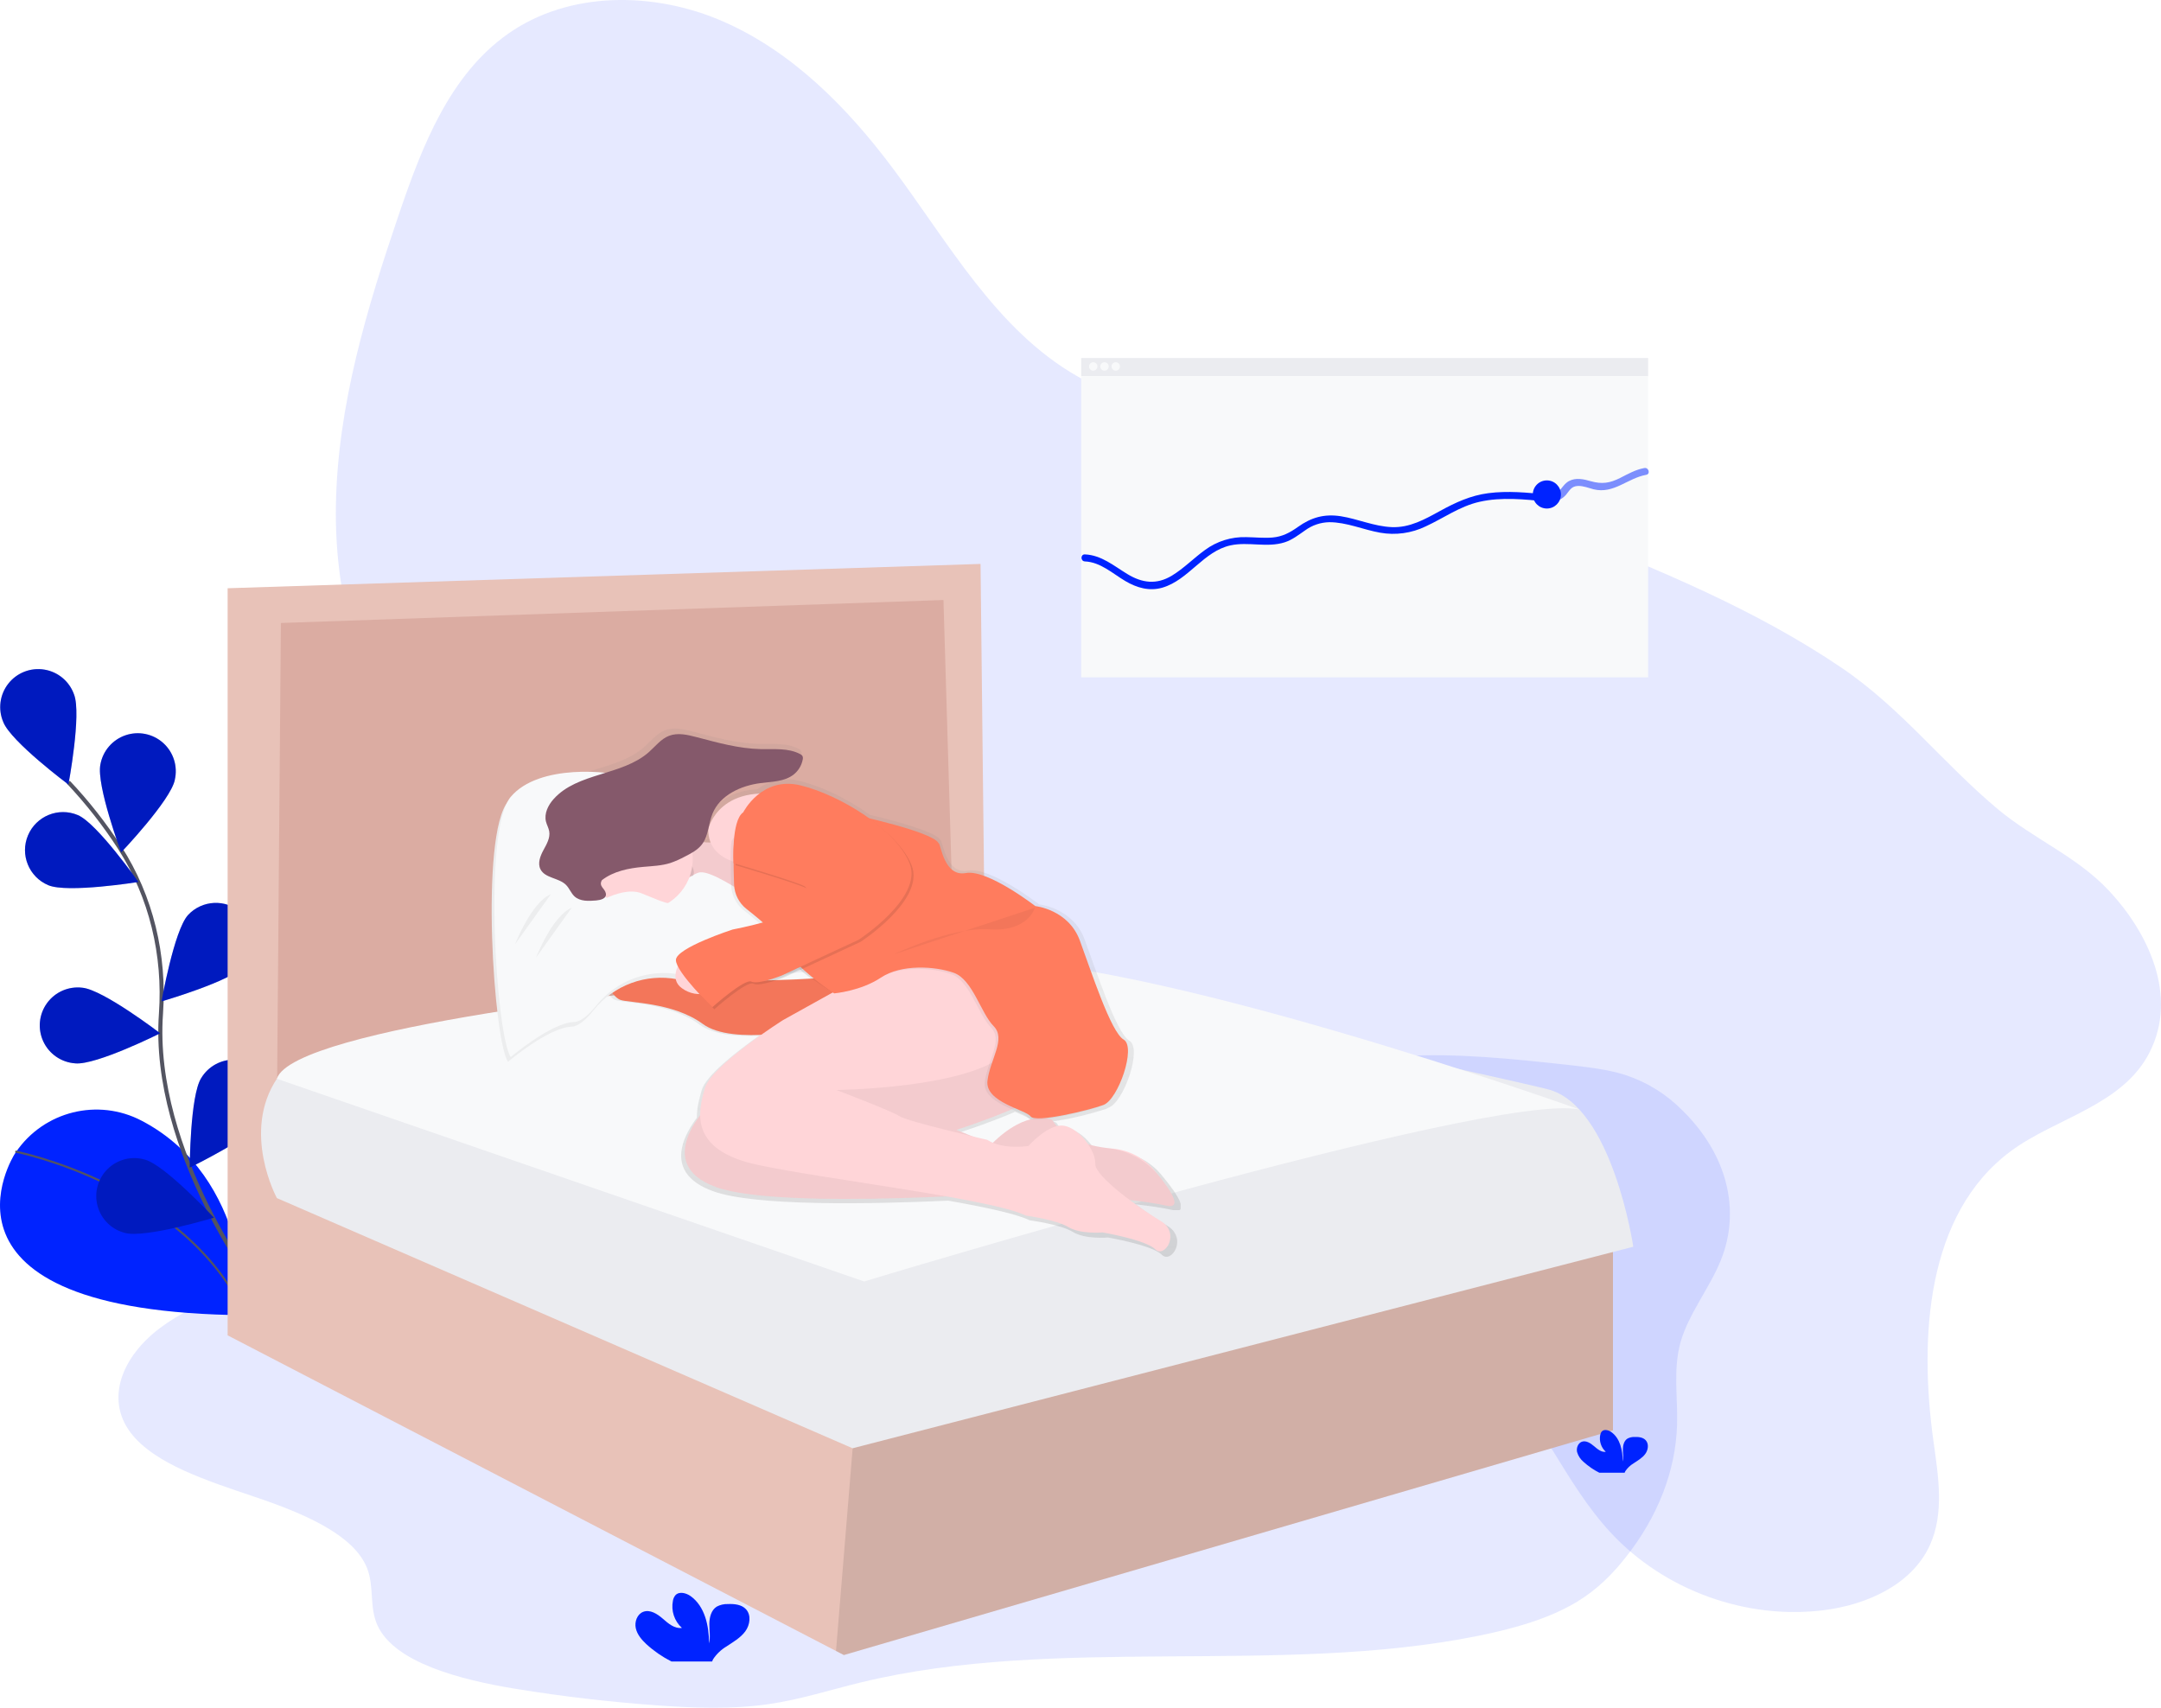
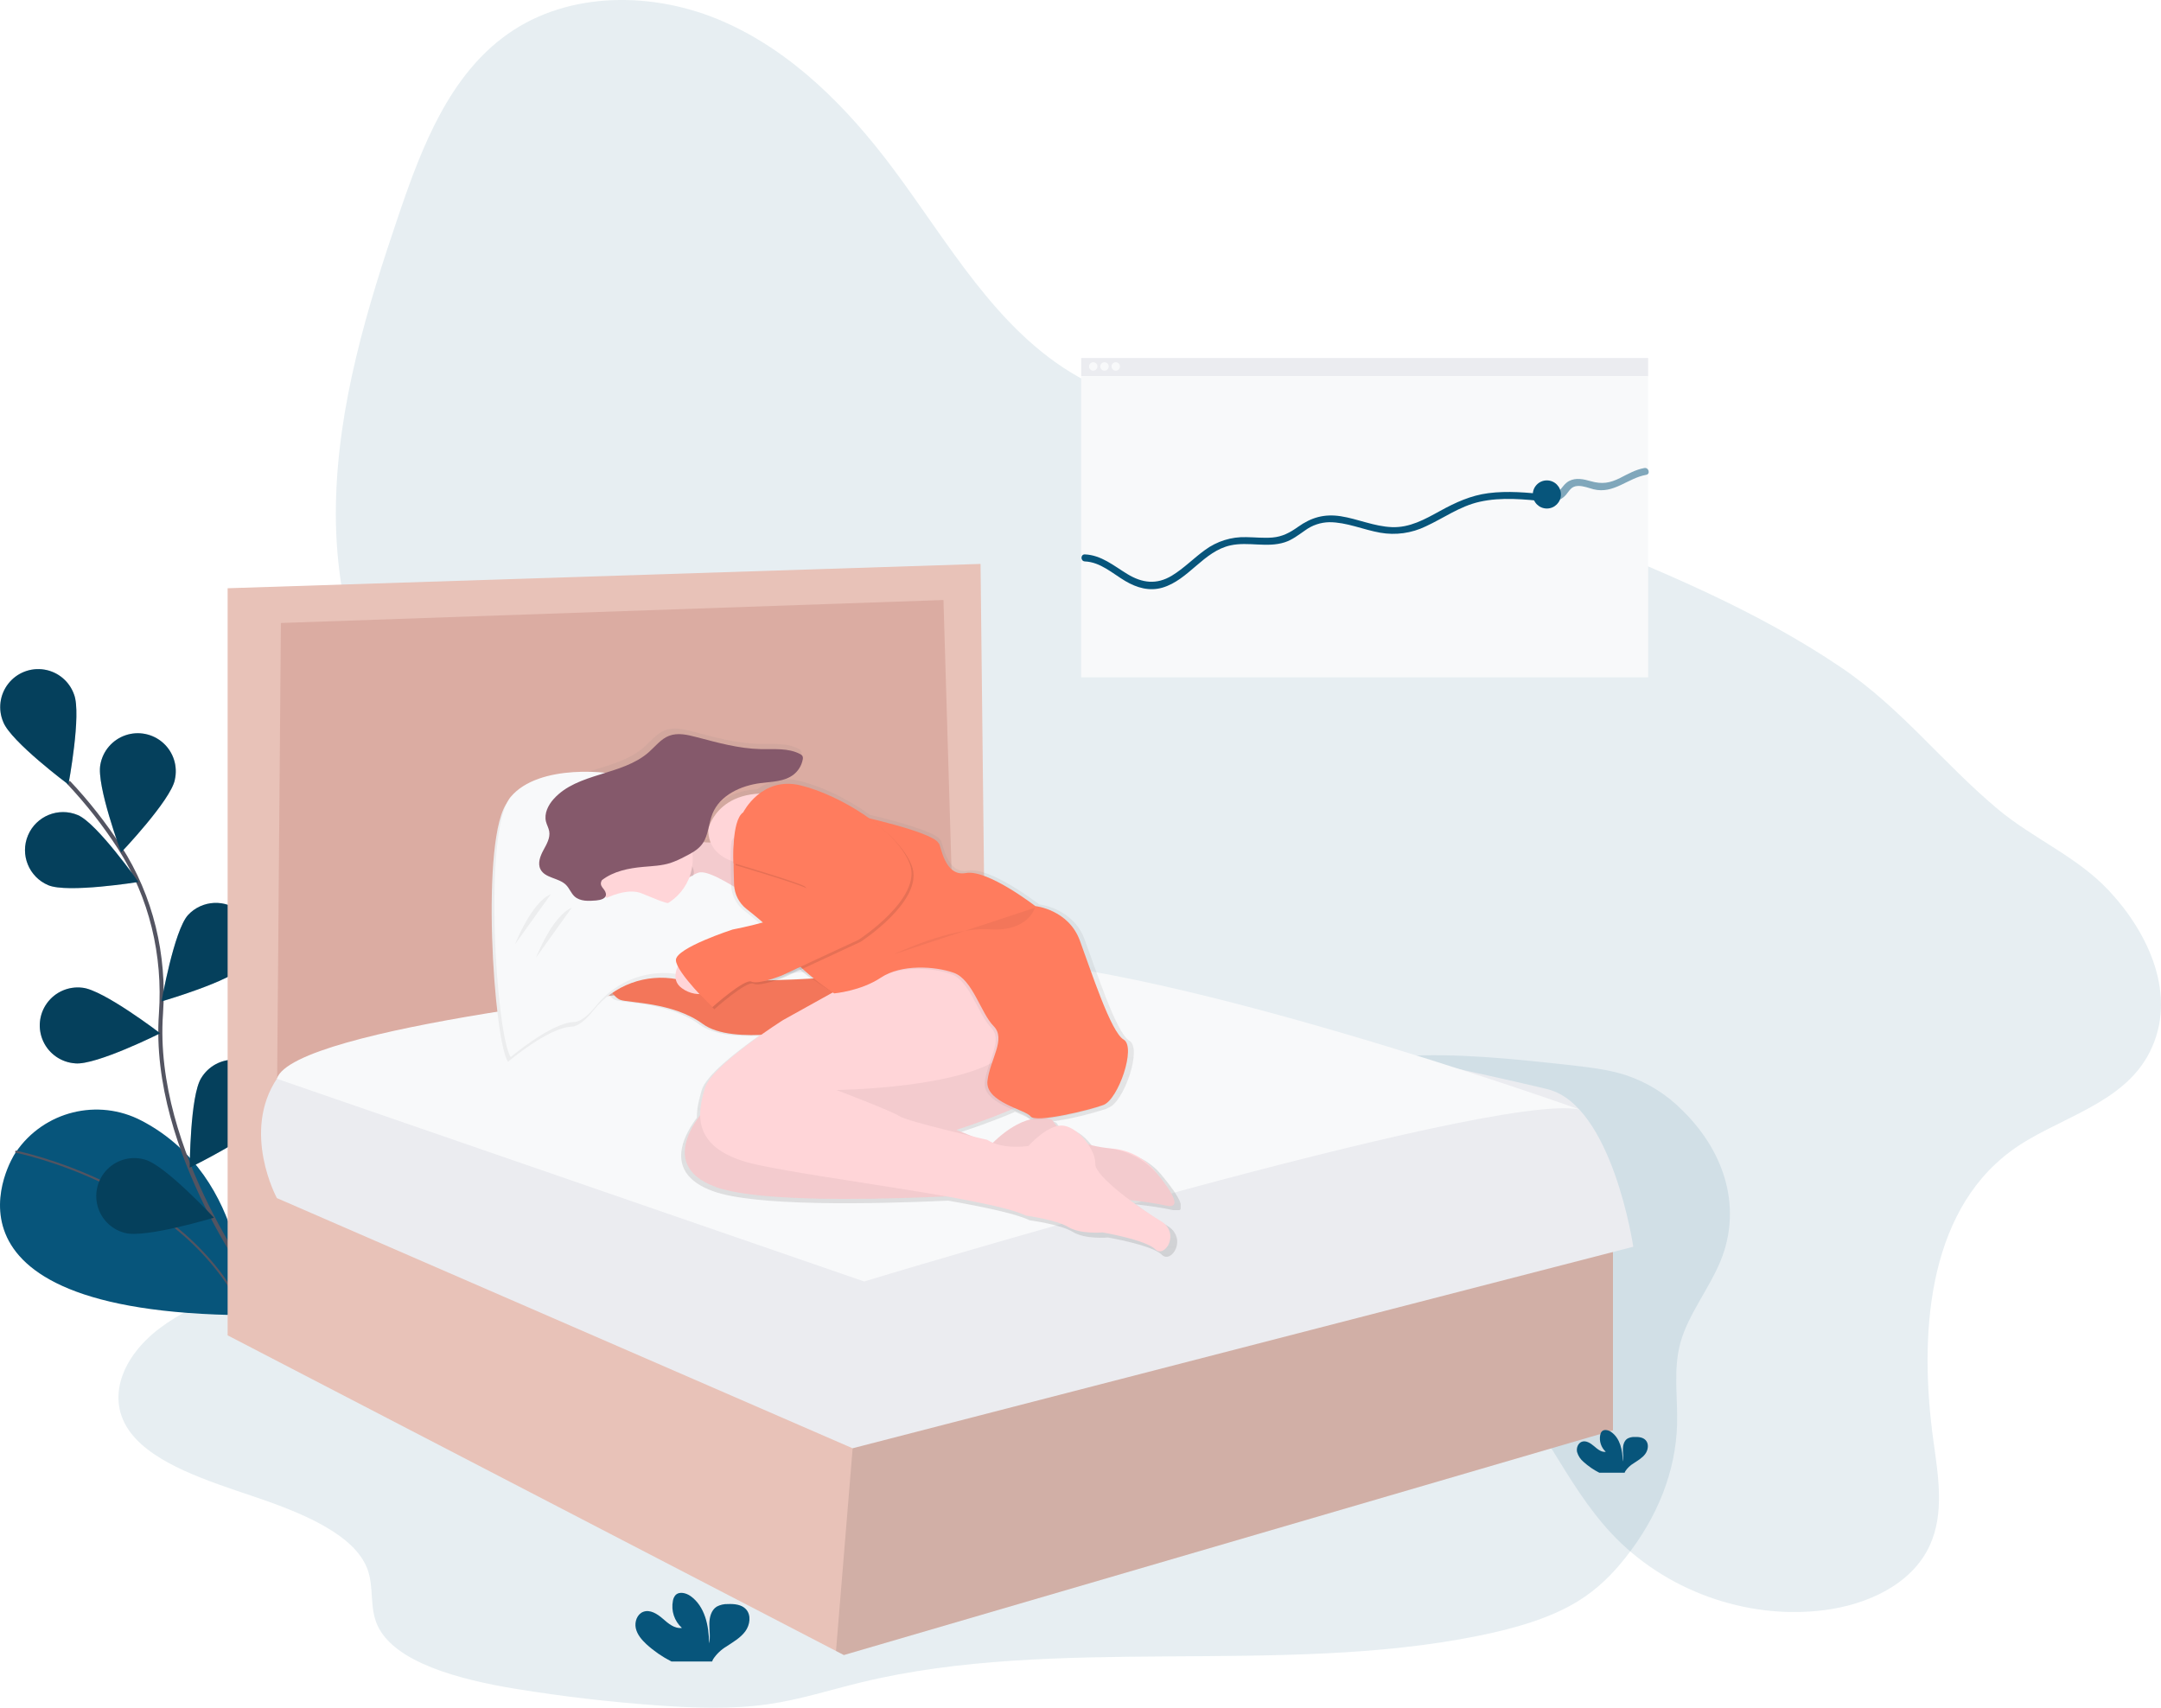
<svg xmlns="http://www.w3.org/2000/svg" id="d6147fb8-5a87-4dd3-b5f0-ace64eac798a" data-name="Layer 1" width="1057.21" height="835.54" viewBox="0 0 1057.21 835.54">
  <defs>
    <linearGradient id="4cde2cde-bd85-47c9-bab2-0e38d604e335" x1="490.54" y1="647.1" x2="490.54" y2="388.67" gradientUnits="userSpaceOnUse">
      <stop offset="0" stop-color="gray" stop-opacity="0.25" />
      <stop offset="0.54" stop-color="gray" stop-opacity="0.12" />
      <stop offset="1" stop-color="gray" stop-opacity="0.1" />
    </linearGradient>
  </defs>
-   <path d="M1055.08,595.45c-41.32,30.7-44.88,91-37.78,142,2.38,17.07,5.37,35.26-1.84,50.91-8.82,19.14-30.7,28.94-51.61,31.61-38.11,4.86-78.19-9.65-104.35-37.79-22.61-24.32-34.61-57.13-57.9-80.8-39-39.61-100.67-45.42-156-40.45-39.15,3.51-82.7,10.08-114.31-13.29-22.24-16.45-33-44.7-35.6-72.24-1.24-13.3-1-27.25-7-39.16-3.59-7.08-9.19-12.94-15.13-18.21-54.24-48.11-137.93-53-189.44-104-34.79-34.45-49.19-85.52-48.4-134.47s15.19-96.6,31-143c11.21-32.94,24.7-67.7,53.14-87.74C349.87,27.63,391.51,28,425.23,42.76s60.54,41.94,82.63,71.38c27.61,36.8,50.85,79.6,90.85,102.33C626,232,657.87,236.21,688.46,243c51.13,11.33,100.2,30.35,148.83,49.8,46.56,18.61,93.31,37.88,134.85,66,29.4,19.87,49.92,47,76.71,69.36,17.46,14.57,38.52,23,54.24,39.78,19.36,20.67,33.91,51.43,20,79C1109.89,573.13,1077,579.15,1055.08,595.45Z" transform="translate(-71.39 -32.23)" fill="#0023ff" opacity="0.1" />
+   <path d="M1055.08,595.45c-41.32,30.7-44.88,91-37.78,142,2.38,17.07,5.37,35.26-1.84,50.91-8.82,19.14-30.7,28.94-51.61,31.61-38.11,4.86-78.19-9.65-104.35-37.79-22.61-24.32-34.61-57.13-57.9-80.8-39-39.61-100.67-45.42-156-40.45-39.15,3.51-82.7,10.08-114.31-13.29-22.24-16.45-33-44.7-35.6-72.24-1.24-13.3-1-27.25-7-39.16-3.59-7.08-9.19-12.94-15.13-18.21-54.24-48.11-137.93-53-189.44-104-34.79-34.45-49.19-85.52-48.4-134.47s15.19-96.6,31-143c11.21-32.94,24.7-67.7,53.14-87.74C349.87,27.63,391.51,28,425.23,42.76s60.54,41.94,82.63,71.38c27.61,36.8,50.85,79.6,90.85,102.33C626,232,657.87,236.21,688.46,243c51.13,11.33,100.2,30.35,148.83,49.8,46.56,18.61,93.31,37.88,134.85,66,29.4,19.87,49.92,47,76.71,69.36,17.46,14.57,38.52,23,54.24,39.78,19.36,20.67,33.91,51.43,20,79C1109.89,573.13,1077,579.15,1055.08,595.45Z" transform="translate(-71.39 -32.23)" fill="#07557b" opacity="0.1" />
  <rect x="528.94" y="175.15" width="277.37" height="8.95" fill="#ebecf0" />
  <rect x="528.94" y="184.1" width="277.37" height="147.29" fill="#f8f9fa" />
-   <path d="M875.84,261.21c-4.28.77-8,2.9-11.8,4.83-5,2.54-8.93,3.18-14.42,1.61-3.42-1-7.28-1.86-10.61-.09-4.2,2.23-4.68,8.19-10.81,6.31-2.12-.65-3,2.67-.91,3.32a9.51,9.51,0,0,0,10.16-2.81c1.86-2.19,2.64-4.33,6-4.41,2.61-.06,5.07,1,7.56,1.64,9.89,2.42,16.58-5.43,25.74-7.08C878.93,264.13,878,260.82,875.84,261.21Z" transform="translate(-71.39 -32.23)" fill="#0023ff" opacity="0.5" />
-   <path d="M828,274.19c-9.46-1-19-1.91-28.5-.68-8.6,1.12-16,4.52-23.55,8.67s-14.91,8.29-23.62,7.94-16.61-4-25-5.33c-8.07-1.24-14.42.56-21,5.26-3.87,2.76-7.63,4.76-12.46,5.16-4.26.35-8.54-.14-12.81-.19a32.29,32.29,0,0,0-20.14,6.27c-5.55,4-10.34,9-16.19,12.55-7.49,4.55-14.58,3.67-21.87-.8-6.59-4-12.64-9.23-20.72-9.58-2.21-.1-2.21,3.35,0,3.44,7.64.33,13.51,5.89,19.78,9.6,5.57,3.29,11.76,5.11,18.15,3.23,12.89-3.8,20.08-17.82,33.38-20.7,8.7-1.88,17.82,1.29,26.43-1.48,3.78-1.21,6.78-3.63,10-5.84a20.62,20.62,0,0,1,11.86-4c8.5,0,16.55,3.67,24.83,5.13a36.52,36.52,0,0,0,22.34-3.1c8.81-4.05,16.67-9.85,26.28-12,10.77-2.44,22-1.24,32.87-.12C830.23,277.86,830.21,274.42,828,274.19Z" transform="translate(-71.39 -32.23)" fill="#0023ff" />
-   <circle cx="756.76" cy="241.91" r="6.88" fill="#0023ff" />
+   <path d="M875.84,261.21c-4.28.77-8,2.9-11.8,4.83-5,2.54-8.93,3.18-14.42,1.61-3.42-1-7.28-1.86-10.61-.09-4.2,2.23-4.68,8.19-10.81,6.31-2.12-.65-3,2.67-.91,3.32a9.51,9.51,0,0,0,10.16-2.81c1.86-2.19,2.64-4.33,6-4.41,2.61-.06,5.07,1,7.56,1.64,9.89,2.42,16.58-5.43,25.74-7.08C878.93,264.13,878,260.82,875.84,261.21Z" transform="translate(-71.39 -32.23)" fill="#07557b" opacity="0.5" />
+   <path d="M828,274.19c-9.46-1-19-1.91-28.5-.68-8.6,1.12-16,4.52-23.55,8.67s-14.91,8.29-23.62,7.94-16.61-4-25-5.33c-8.07-1.24-14.42.56-21,5.26-3.87,2.76-7.63,4.76-12.46,5.16-4.26.35-8.54-.14-12.81-.19a32.29,32.29,0,0,0-20.14,6.27c-5.55,4-10.34,9-16.19,12.55-7.49,4.55-14.58,3.67-21.87-.8-6.59-4-12.64-9.23-20.72-9.58-2.21-.1-2.21,3.35,0,3.44,7.64.33,13.51,5.89,19.78,9.6,5.57,3.29,11.76,5.11,18.15,3.23,12.89-3.8,20.08-17.82,33.38-20.7,8.7-1.88,17.82,1.29,26.43-1.48,3.78-1.21,6.78-3.63,10-5.84a20.62,20.62,0,0,1,11.86-4c8.5,0,16.55,3.67,24.83,5.13a36.52,36.52,0,0,0,22.34-3.1c8.81-4.05,16.67-9.85,26.28-12,10.77-2.44,22-1.24,32.87-.12C830.23,277.86,830.21,274.42,828,274.19Z" transform="translate(-71.39 -32.23)" fill="#07557b" />
+   <circle cx="756.76" cy="241.91" r="6.88" fill="#07557b" />
  <circle cx="534.83" cy="179.28" r="2.06" fill="#f8f9fa" />
  <circle cx="540.33" cy="179.28" r="2.06" fill="#f8f9fa" />
  <circle cx="545.84" cy="179.28" r="2.06" fill="#f8f9fa" />
-   <path d="M78.51,596.91s-49.57,77.44,112.93,78.77c0,0,2.39-67.38-50.73-95.14a47.66,47.66,0,0,0-61.44,15.22Z" transform="translate(-71.39 -32.23)" fill="#0023ff" />
+   <path d="M78.51,596.91s-49.57,77.44,112.93,78.77c0,0,2.39-67.38-50.73-95.14a47.66,47.66,0,0,0-61.44,15.22Z" transform="translate(-71.39 -32.23)" fill="#07557b" />
  <path d="M78.88,595.61s83.23,16.4,112.56,80.07" transform="translate(-71.39 -32.23)" fill="none" stroke="#535461" stroke-miterlimit="10" />
  <path d="M198.7,665.26s-53.44-69.06-48.56-137.14c2-28.57-4.71-57.11-20.21-81.21a222.5,222.5,0,0,0-25.11-32" transform="translate(-71.39 -32.23)" fill="none" stroke="#535461" stroke-miterlimit="10" stroke-width="2" />
-   <path d="M107.62,372c3.73,9.56-2.76,44.05-2.76,44.05S76.73,395.06,73,385.5A18.59,18.59,0,1,1,107.62,372Z" transform="translate(-71.39 -32.23)" fill="#0023ff" />
-   <path d="M156.92,413.78c-2.06,10.06-26.26,35.48-26.26,35.48s-12.22-32.9-10.16-43a18.59,18.59,0,1,1,36.41,7.47Z" transform="translate(-71.39 -32.23)" fill="#0023ff" />
-   <path d="M191,504.78c-6.86,7.64-40.57,17.37-40.57,17.37s6.06-34.57,12.91-42.21A18.59,18.59,0,0,1,191,504.78Z" transform="translate(-71.39 -32.23)" fill="#0023ff" />
-   <path d="M201.28,579.45c-5.47,8.69-37.06,24-37.06,24s.13-35.09,5.6-43.78a18.59,18.59,0,1,1,31.46,19.8Z" transform="translate(-71.39 -32.23)" fill="#0023ff" />
-   <path d="M95,465.3c9.46,4,44.11-1.58,44.11-1.58S118.93,435,109.47,431A18.59,18.59,0,1,0,95,465.3Z" transform="translate(-71.39 -32.23)" fill="#0023ff" />
-   <path d="M108.16,552.47c10.22,1,41.61-14.71,41.61-14.71s-27.87-21.32-38.09-22.3a18.59,18.59,0,1,0-3.52,37Z" transform="translate(-71.39 -32.23)" fill="#0023ff" />
-   <path d="M132.55,635.43c9.91,2.69,43.5-7.47,43.5-7.47s-23.87-25.73-33.78-28.41a18.59,18.59,0,1,0-9.72,35.88Z" transform="translate(-71.39 -32.23)" fill="#0023ff" />
+   <path d="M107.62,372c3.73,9.56-2.76,44.05-2.76,44.05S76.73,395.06,73,385.5A18.59,18.59,0,1,1,107.62,372Z" transform="translate(-71.39 -32.23)" fill="#07557b" />
+   <path d="M156.92,413.78c-2.06,10.06-26.26,35.48-26.26,35.48s-12.22-32.9-10.16-43a18.59,18.59,0,1,1,36.41,7.47Z" transform="translate(-71.39 -32.23)" fill="#07557b" />
+   <path d="M191,504.78c-6.86,7.64-40.57,17.37-40.57,17.37s6.06-34.57,12.91-42.21A18.59,18.59,0,0,1,191,504.78Z" transform="translate(-71.39 -32.23)" fill="#07557b" />
+   <path d="M201.28,579.45c-5.47,8.69-37.06,24-37.06,24s.13-35.09,5.6-43.78a18.59,18.59,0,1,1,31.46,19.8Z" transform="translate(-71.39 -32.23)" fill="#07557b" />
+   <path d="M95,465.3c9.46,4,44.11-1.58,44.11-1.58S118.93,435,109.47,431A18.59,18.59,0,1,0,95,465.3Z" transform="translate(-71.39 -32.23)" fill="#07557b" />
+   <path d="M108.16,552.47c10.22,1,41.61-14.71,41.61-14.71s-27.87-21.32-38.09-22.3a18.59,18.59,0,1,0-3.52,37Z" transform="translate(-71.39 -32.23)" fill="#07557b" />
+   <path d="M132.55,635.43c9.91,2.69,43.5-7.47,43.5-7.47s-23.87-25.73-33.78-28.41a18.59,18.59,0,1,0-9.72,35.88Z" transform="translate(-71.39 -32.23)" fill="#07557b" />
  <path d="M107.62,372c3.73,9.56-2.76,44.05-2.76,44.05S76.73,395.06,73,385.5A18.59,18.59,0,1,1,107.62,372Z" transform="translate(-71.39 -32.23)" opacity="0.25" />
  <path d="M156.92,413.78c-2.06,10.06-26.26,35.48-26.26,35.48s-12.22-32.9-10.16-43a18.59,18.59,0,1,1,36.41,7.47Z" transform="translate(-71.39 -32.23)" opacity="0.25" />
  <path d="M191,504.78c-6.86,7.64-40.57,17.37-40.57,17.37s6.06-34.57,12.91-42.21A18.59,18.59,0,0,1,191,504.78Z" transform="translate(-71.39 -32.23)" opacity="0.25" />
  <path d="M201.28,579.45c-5.47,8.69-37.06,24-37.06,24s.13-35.09,5.6-43.78a18.59,18.59,0,1,1,31.46,19.8Z" transform="translate(-71.39 -32.23)" opacity="0.25" />
  <path d="M95,465.3c9.46,4,44.11-1.58,44.11-1.58S118.93,435,109.47,431A18.59,18.59,0,1,0,95,465.3Z" transform="translate(-71.39 -32.23)" opacity="0.25" />
  <path d="M108.16,552.47c10.22,1,41.61-14.71,41.61-14.71s-27.87-21.32-38.09-22.3a18.59,18.59,0,1,0-3.52,37Z" transform="translate(-71.39 -32.23)" opacity="0.25" />
  <path d="M132.55,635.43c9.91,2.69,43.5-7.47,43.5-7.47s-23.87-25.73-33.78-28.41a18.59,18.59,0,1,0-9.72,35.88Z" transform="translate(-71.39 -32.23)" opacity="0.25" />
-   <path d="M534.89,532.67c-19-.42-39.41.53-54.51,8-28,13.82-24.23,41.85-42.49,61.3-15.42,16.42-44.89,24.95-73.47,30.39-46.56,8.87-95.39,12.19-141.63,21.72-27.26,5.62-54.32,13.79-73,27.77s-27.06,34.83-14.43,51.37c11.68,15.29,37.41,23.47,60.84,31.39s48.25,18.31,54.77,34.82c3.63,9.19.93,19.1,5.17,28.17,8.36,17.9,39.67,26.35,67.8,30.92,22.47,3.65,45.31,6.34,68.33,8,18.39,1.35,37.2,2.06,55.25-.57,15.63-2.28,30.1-7,45.09-10.63,95.24-23.19,204.78-3.13,301.92-22.77C812.21,829,829.6,824,843,815.82c10-6.08,17.4-13.68,23.63-21.56,15.86-20,24.55-42.43,25.22-64.92.4-13.48-2-27.1,1.69-40.38,3.87-13.82,14.2-26.53,19.7-40.12,10-24.7,3-52-18.77-73.37a70,70,0,0,0-27.8-17.28c-8.8-2.82-18.64-3.9-28.33-5-27-2.93-54.35-5.87-81.59-4.22-19.38,1.18-38.35,4.67-57.79,5.3-27.28.89-48.65-5.4-73.38-11.31C597.13,536.22,565.12,533.33,534.89,532.67Z" transform="translate(-71.39 -32.23)" fill="#0023ff" opacity="0.1" />
+   <path d="M534.89,532.67c-19-.42-39.41.53-54.51,8-28,13.82-24.23,41.85-42.49,61.3-15.42,16.42-44.89,24.95-73.47,30.39-46.56,8.87-95.39,12.19-141.63,21.72-27.26,5.62-54.32,13.79-73,27.77s-27.06,34.83-14.43,51.37c11.68,15.29,37.41,23.47,60.84,31.39s48.25,18.31,54.77,34.82c3.63,9.19.93,19.1,5.17,28.17,8.36,17.9,39.67,26.35,67.8,30.92,22.47,3.65,45.31,6.34,68.33,8,18.39,1.35,37.2,2.06,55.25-.57,15.63-2.28,30.1-7,45.09-10.63,95.24-23.19,204.78-3.13,301.92-22.77C812.21,829,829.6,824,843,815.82c10-6.08,17.4-13.68,23.63-21.56,15.86-20,24.55-42.43,25.22-64.92.4-13.48-2-27.1,1.69-40.38,3.87-13.82,14.2-26.53,19.7-40.12,10-24.7,3-52-18.77-73.37a70,70,0,0,0-27.8-17.28c-8.8-2.82-18.64-3.9-28.33-5-27-2.93-54.35-5.87-81.59-4.22-19.38,1.18-38.35,4.67-57.79,5.3-27.28.89-48.65-5.4-73.38-11.31C597.13,536.22,565.12,533.33,534.89,532.67Z" transform="translate(-71.39 -32.23)" fill="#07557b" opacity="0.1" />
  <polygon points="120.14 296.01 120.14 563.48 476.02 494.35 469.22 289.21 120.14 296.01" fill="#dbaca2" />
  <polygon points="789.11 611.37 789.11 699.77 412.83 809.71 408.99 807.72 111.36 653.3 111.36 287.79 479.7 275.89 481.97 478.76 467.23 483.3 461.56 293.55 137.42 304.79 135.16 579.63 417.36 703.17 417.58 703.12 789.11 611.37" fill="#e8c2b8" />
  <polygon points="789.11 611.37 789.11 699.77 412.83 809.71 408.99 807.72 417.58 703.12 789.11 611.37" opacity="0.1" />
  <path d="M406.87,515.24S224.69,533.42,207,559.75s-.15,58.63-.15,58.63l281.64,122.4,381.94-98.6s-10.2-69.14-41.93-77.07S544,502.78,544,502.78,442,496.54,406.87,515.24Z" transform="translate(-71.39 -32.23)" fill="#ebecf0" />
  <path d="M206.83,560l287.31,99.17S800.59,566.25,844,575c0,0-214.37-76.73-300-73.39-68.24,2.66-139.69,13.86-139.69,13.86S214.77,534.51,206.83,560Z" transform="translate(-71.39 -32.23)" fill="#f8f9fa" />
  <path d="M648.88,623.8l0,0,.07-.1,0-.06.05-.1,0-.07,0-.1,0-.07,0-.11,0-.07,0-.13v-.06q0-.09,0-.18v0c0-.07,0-.14,0-.21s0,0,0-.07,0-.1,0-.15v-.09l0-.15,0-.1,0-.15,0-.1,0-.16,0-.1,0-.17,0-.09-.08-.25v0l-.1-.28,0-.09-.08-.2,0-.11-.08-.19-.05-.12-.08-.19-.06-.13-.09-.19-.06-.12-.11-.21-.06-.11-.15-.29,0,0-.18-.34-.06-.11-.13-.24-.07-.13-.13-.22-.08-.14-.13-.22L647,617l-.14-.22-.09-.14-.15-.24-.08-.13-.2-.32,0-.06-.25-.38-.08-.11-.18-.27-.1-.14-.17-.24-.1-.15-.17-.24-.11-.16L645,614l-.11-.15-.19-.26-.1-.13-.25-.34,0-.05-.29-.4-.1-.14-.19-.26-.13-.17-.18-.24-.13-.17-.18-.24-.13-.16-.19-.25-.13-.16-.2-.26-.12-.15-.24-.3-.08-.1h0c-.9-1.14-1.83-2.28-2.76-3.38a31,31,0,0,0-21.08-10.93c-.83-.07-1.7-.16-2.58-.27l-.37,0-.65-.09-.31,0-1-.14h0l-.95-.15-.33-.06-.67-.12-.4-.08-.61-.12-.43-.09-.58-.13-.44-.1-.58-.14-.45-.11-.57-.15-.45-.12-.57-.16h0c-3-4.46-7.56-8.43-12-9.2a9,9,0,0,0-3.67.19l-.21-.23-.3-.34-.4-.51-.26-.34-.42-.59-.21-.29q-.31-.45-.59-.92a8.94,8.94,0,0,0-1.84-.59,165.3,165.3,0,0,0,26.09-6.15,5.56,5.56,0,0,0,1.17-.61l.18-.06c7.41-2.7,16.51-29,10.11-32.68s-16.17-34-21.9-49.53-22.24-17.18-22.24-17.18-23.92-18.53-34.7-16.51-12.47-14.15-13.48-14.82a1.22,1.22,0,0,1-.29-.35c-2.6-4.07-23.27-9.5-34.42-12.18C486,422.94,473,416.81,462.49,414.28a23.56,23.56,0,0,0-20.56,4.1c-22.08,1.12-25.6,17.8-25.6,17.8a16.55,16.55,0,0,0,1.16,6.66,26.81,26.81,0,0,1-3.57-.19c2.56-4.23,2.64-9.67,4.55-14.32,3.77-9.2,14.17-13.95,24-15.19,5.73-.72,12-.72,16.52-4.31a12.53,12.53,0,0,0,4.48-7.41,2.66,2.66,0,0,0-.16-1.9,2.71,2.71,0,0,0-1.09-.88c-5.92-3.16-13.05-2.34-19.77-2.49-10.92-.24-21.56-3.23-32.12-6-4.47-1.17-9.3-2.3-13.62-.64-4.08,1.56-6.86,5.28-10.13,8.17-13.4,11.82-35.65,10.11-47.57,23.43-2.76,3.09-4.83,7.28-3.82,11.3.41,1.64,1.32,3.15,1.61,4.82.58,3.3-1.3,6.46-2.89,9.41s-3,6.53-1.5,9.53c2.27,4.58,9.2,4.24,12.8,7.87,1.67,1.69,2.48,4.11,4.22,5.72,2.79,2.57,7.08,2.37,10.86,2,1.49-.14,3.72-.55,4.54-1.86a25.93,25.93,0,0,0,40.81-7,36.6,36.6,0,0,1,23,6.22,16.34,16.34,0,0,0,5.38,7.6c2.36,1.85,5.17,4.12,8,6.55-7.17,1.89-13.54,3.1-13.54,3.1s-28.3,9.1-28.3,15.16a7.49,7.49,0,0,0,1,3.11,12.39,12.39,0,0,0-1.19,4.81c-7.81-1.32-14.06-3.31-17.29-6.24,0,0-.92-.25-2.34-.53-1.9-2.43-7.48-9.18-10.8-8.91-2.21.18-3,5.32-3.28,9.92a4.29,4.29,0,0,0-.76.86c-3.37,5.05,2.7,15.16,6.74,16.85s26.28,1,41.44,12.13c6.72,4.93,18.27,5.88,29,5.42-10.79,7.62-25.9,19.33-28,26.59-1.13,3.85-2.46,8.63-2.38,13.54-6.6,8.73-16.59,27.16,8.11,36,20.36,7.27,75.56,6.34,114.89,4.56,18.3,3.23,33.41,6.48,39.75,9.59,0,0,15.16,2,21.23,5.73s17.18,2.7,17.18,2.7,21.56,3.71,26.28,8.42,12.8-8.09,2.7-14.15c-3.94-2.36-9.81-6.25-15.5-10.51,7.31.86,13.76,1.8,17.86,2.76l.41.09.13,0,.26,0,.15,0,.22,0,.14,0,.21,0h1l.26,0h.08l.16,0,.09,0,.13,0,.08,0,.12,0,.08,0,.11-.05.07,0,.1-.07.05,0,.13-.11h0Zm-93.07-32.3s-2.84-.65-7.08-1.65l-8.42-3.4s14.37-4.52,27.68-10.27c3.81,1.67,7.16,3,8,4.21a2.27,2.27,0,0,0,1.39.73c-5,1.24-11.42,4.43-18.95,11.79A16.78,16.78,0,0,1,555.81,591.5ZM454.07,510.3l8.31-3.86c1.81,1.54,3.75,3,5.65,4.42-4.56.27-10.69.57-17.62.76C452.53,510.91,454.07,510.3,454.07,510.3Z" transform="translate(-71.39 -32.23)" fill="url(#4cde2cde-bd85-47c9-bab2-0e38d604e335)" />
  <path d="M383.26,503.86S376,494,372.05,494.3s-3.3,16.82-3.3,16.82Z" transform="translate(-71.39 -32.23)" fill="#ffd5d8" />
  <path d="M476.6,510.46s-77.18,6.27-91.69-6.93c0,0-13.52-3.63-16.82,1.32s2.64,14.84,6.6,16.49,25.73,1,40.57,11.87,53.76,2,53.76,2l16.16-6.27Z" transform="translate(-71.39 -32.23)" fill="#ff7c5e" />
  <path d="M476.6,510.46s-77.18,6.27-91.69-6.93c0,0-13.52-3.63-16.82,1.32s2.64,14.84,6.6,16.49,25.73,1,40.57,11.87,53.76,2,53.76,2l16.16-6.27Z" transform="translate(-71.39 -32.23)" opacity="0.05" />
  <path d="M587.09,547.4s-16.49-11.87-50.46,3-118.73,22.76-118.73,22.76-28.36,28.36,4,39.91,154.35,2,154.35,2,49.8,3.3,65.3,6.93c9.38,2.2,2-8.42-5.35-17.14a30.29,30.29,0,0,0-20.64-10.7c-9.74-.83-23.25-3.89-29.43-14.05,0,0-11.87-5.94-29.68,11.87L539.27,585s47.16-14.84,48.81-24.74S587.09,547.4,587.09,547.4Z" transform="translate(-71.39 -32.23)" fill="#ffd5d8" />
  <path d="M587.09,547.4s-16.49-11.87-50.46,3-118.73,22.76-118.73,22.76-28.36,28.36,4,39.91,154.35,2,154.35,2,49.8,3.3,65.3,6.93c8.22,1.92,3.55-6-2.64-13.82a37.88,37.88,0,0,0-25.4-14.22c-9.5-1.08-21.62-4.39-27.37-13.85,0,0-11.87-5.94-29.68,11.87L539.27,585s47.16-14.84,48.81-24.74S587.09,547.4,587.09,547.4Z" transform="translate(-71.39 -32.23)" opacity="0.05" />
  <path d="M587.42,500.57s-20.78-33-69.92-4.29l-63,35s-35,22.1-38.26,33.31-8.25,30.34,26.06,37.6,114.12,16.49,130.94,24.74c0,0,14.84,2,20.78,5.61s16.82,2.64,16.82,2.64,21.11,3.63,25.73,8.25,12.53-7.92,2.64-13.85-32.32-21.77-32-28S599.62,584.34,592,583s-17.48,9.89-17.48,9.89-12.53,2-20.12-3c0,0-38.92-8.91-42.88-11.54s-31-12.86-31-12.86,64-.66,82.78-17.81c0,0,7.26-5.28,13.19-3.63C576.54,544.1,605.89,532.89,587.42,500.57Z" transform="translate(-71.39 -32.23)" fill="#ffd5d8" />
  <path d="M400.41,438.56s18.8,13.19,33.31,0S440,479.13,440,479.13s-20.12-26.72-50.13-9.23Z" transform="translate(-71.39 -32.23)" fill="#ffd5d8" />
  <path d="M400.41,438.56s18.8,13.19,33.31,0S440,479.13,440,479.13s-20.12-26.72-50.13-9.23Z" transform="translate(-71.39 -32.23)" opacity="0.05" />
  <path d="M319.94,551.69s19.79-16.82,31-17.15c3.34-.1,7.2-3.5,11-8.22a42.22,42.22,0,0,1,40.79-15c6.38,1.18,14.23,1.15,23.76-1.21,34.63-8.58,17.48-30,17.48-30l-10.88-9.23s-14.84-10.22-20.45-9.56-20.12,15.5-21.77,13.85-21.77-16.49-25.07-20.45S336.1,437.9,342.7,434.27,382.6,417.12,376,414.48s-42.22-6.6-56.07,9.89S313,542.12,319.94,551.69Z" transform="translate(-71.39 -32.23)" fill="#f8f9fa" />
  <path d="M319.94,551.69s19.79-16.82,31-17.15c3.34-.1,7.2-3.5,11-8.22a42.22,42.22,0,0,1,40.79-15c6.38,1.18,14.23,1.15,23.76-1.21,34.63-8.58,17.48-30,17.48-30l-10.88-9.23s-14.84-10.22-20.45-9.56-20.12,15.5-21.77,13.85-21.77-16.49-25.07-20.45S336.1,437.9,342.7,434.27,382.6,417.12,376,414.48s-42.22-6.6-56.07,9.89S313,542.12,319.94,551.69Z" transform="translate(-71.39 -32.23)" opacity="0.05" />
  <path d="M321.26,549.38s19.79-16.82,31-17.15c3.34-.1,7.2-3.5,11-8.22A42.22,42.22,0,0,1,404,509c6.38,1.18,14.23,1.15,23.76-1.21,34.63-8.58,17.48-30,17.48-30l-10.88-9.23s-14.84-10.22-20.45-9.56-20.12,15.5-21.77,13.85-21.77-16.49-25.07-20.45S337.42,435.59,344,432s39.91-17.15,33.31-19.79-42.22-6.6-56.07,9.89S314.33,539.81,321.26,549.38Z" transform="translate(-71.39 -32.23)" fill="#f8f9fa" />
  <path d="M417.89,437.9s5.28-25.07,43.87-15.17,57.72,31.33,57.72,31.33l-35,16.16-42.88-14.51S417.57,456,417.89,437.9Z" transform="translate(-71.39 -32.23)" fill="#ffd5d8" />
  <path d="M488.48,431.63s37.11,8,40.61,13.51a1.19,1.19,0,0,0,.29.34c1,.66,2.64,16.49,13.19,14.51s34,16.16,34,16.16,16.16,1.65,21.77,16.82,15.17,44.86,21.44,48.48-2.64,29.35-9.89,32-33.31,8.91-35.62,5.61-22.43-6.93-21.11-17.48,9.23-20.45,3-26.72-10.22-22.76-19.46-26.06-25.73-4.29-35.62,2.31S479.24,518,479.24,518s-20.45-11.87-23.75-20.12c-2.22-5.56-13.28-14.86-20.26-20.33a16,16,0,0,1-6.11-12c-.29-8.14-.55-20.14.31-22.08,1.32-3,19.46-20.78,19.46-20.78Z" transform="translate(-71.39 -32.23)" opacity="0.05" />
  <path d="M489.8,431s37.11,8,40.61,13.51a1.19,1.19,0,0,0,.29.34c1,.66,2.64,16.49,13.19,14.51s34,16.16,34,16.16,16.16,1.65,21.77,16.82,15.17,44.86,21.44,48.48-2.64,29.35-9.89,32-33.31,8.91-35.62,5.61-22.43-6.93-21.11-17.48,9.23-20.45,3-26.72-10.22-22.76-19.46-26.06-25.73-4.29-35.62,2.31-22.92,7.75-22.92,7.75-19.29-12.7-22.59-20.94c-2.22-5.56-13.28-14.86-20.26-20.33a16,16,0,0,1-6.11-12c-.29-8.14-.55-20.14.31-22.08,1.32-3,19.46-20.78,19.46-20.78Z" transform="translate(-71.39 -32.23)" fill="#ff7c5e" />
  <path d="M404.37,502.54c-.33.33-5.94,8.58.66,13.19A14.77,14.77,0,0,0,417.89,518Z" transform="translate(-71.39 -32.23)" fill="#ffd5d8" />
  <path d="M436,430.64s8.91-17.81,28-13.19,46.83,21.44,53.43,38.26S492.43,493,492.43,493l-37.6,17.48s-11.54,4.62-14.84,3S420.86,526,420.86,526s-17.81-17.15-17.81-23.09S430.76,488,430.76,488s33-6.27,32.65-12.53c0,0,5.61-6.6,2.64-8.58s-34.8-11.38-34.8-11.38S430.1,434.6,436,430.64Z" transform="translate(-71.39 -32.23)" opacity="0.1" />
  <path d="M435,429.65s8.91-17.81,28-13.19,46.83,21.44,53.43,38.26S491.44,492,491.44,492l-37.6,17.48s-11.54,4.62-14.84,3S419.87,525,419.87,525s-17.81-17.15-17.81-23.09S429.77,487,429.77,487s33-6.27,32.65-12.53c0,0,5.61-6.6,2.64-8.58s-34.8-11.38-34.8-11.38S429.11,433.61,435,429.65Z" transform="translate(-71.39 -32.23)" fill="#ff7c5e" />
  <path d="M392.83,466.59a41.14,41.14,0,0,1,17.61-5.83c1.81-3.49-2.94-7.29-2.94-11.49,0-3.52-1.34-4.86-2.64-7.92-4.72-1.71-1.48-6.1-1.48-6.1Z" transform="translate(-71.39 -32.23)" opacity="0.1" />
  <circle cx="313.52" cy="420.18" r="25.4" fill="#ffd5d8" />
  <path d="M365.87,462.83c5.67-4.38,13.05-5.85,20.19-6.49,4.46-.4,9-.54,13.28-1.9a48.2,48.2,0,0,0,7.14-3.16c3.06-1.56,6.22-3.2,8.31-5.93,3.26-4.26,3.16-10.16,5.2-15.13,3.69-9,13.87-13.66,23.53-14.87,5.61-.71,11.74-.71,16.18-4.22a12.27,12.27,0,0,0,4.39-7.25,2.61,2.61,0,0,0-.16-1.86,2.66,2.66,0,0,0-1.07-.86c-5.8-3.09-12.78-2.29-19.35-2.44-10.69-.23-21.11-3.17-31.45-5.88-4.38-1.15-9.11-2.25-13.33-.63-4,1.53-6.71,5.17-9.92,8-13.12,11.58-34.9,9.9-46.57,22.94-2.7,3-4.73,7.13-3.74,11.06.41,1.61,1.29,3.08,1.58,4.72.57,3.23-1.27,6.33-2.83,9.21s-2.92,6.4-1.47,9.33c2.23,4.48,9,4.15,12.53,7.7,1.64,1.65,2.42,4,4.13,5.6,2.74,2.52,6.93,2.32,10.63,2,2-.19,5.27-.85,4.7-3.53C367.29,466.84,364.12,465.81,365.87,462.83Z" transform="translate(-71.39 -32.23)" fill="#85596b" />
  <path d="M357,478s17.32-13,28.2-8.74,13.85,6.6,20.78,4,9.89,5.28,9.89,5.28L372.71,491Z" transform="translate(-71.39 -32.23)" fill="#f8f9fa" />
  <path d="M333.63,500.73s7.92-20.45,17.48-24.41" transform="translate(-71.39 -32.23)" opacity="0.05" />
  <path d="M323.4,494.13s7.92-20.45,17.48-24.41" transform="translate(-71.39 -32.23)" opacity="0.05" />
  <path d="M508.76,499.08s28-13.52,46.83-12.2,22.1-10.55,22.1-10.55" transform="translate(-71.39 -32.23)" opacity="0.05" />
-   <path d="M387.63,836.64c-2.33-2.17-4.52-4.73-5.2-7.84s.65-6.85,3.63-8c3.33-1.28,6.9,1,9.6,3.37s5.8,5,9.33,4.5a14.21,14.21,0,0,1-4.39-13.3,5.56,5.56,0,0,1,1.22-2.7c1.85-2,5.21-1.13,7.42.43,7,5,9,14.53,9.05,23.15.71-3.11.11-6.35.13-9.54s.89-6.72,3.58-8.44a10.79,10.79,0,0,1,5.46-1.28c3.17-.12,6.7.2,8.86,2.52,2.69,2.88,2,7.71-.35,10.88s-5.9,5.16-9.17,7.35a20.34,20.34,0,0,0-6.55,6.25,6.19,6.19,0,0,0-.49,1.12H399.91A55.36,55.36,0,0,1,387.63,836.64Z" transform="translate(-71.39 -32.23)" fill="#0023ff" />
-   <path d="M846.16,747.49a9.84,9.84,0,0,1-3.23-4.88c-.42-1.94.41-4.26,2.26-5,2.07-.79,4.29.64,6,2.1s3.6,3.11,5.8,2.8a8.83,8.83,0,0,1-2.73-8.27,3.45,3.45,0,0,1,.76-1.68c1.15-1.23,3.24-.7,4.62.27,4.38,3.08,5.6,9,5.63,14.39.44-1.93.07-3.95.08-5.93s.55-4.18,2.23-5.24a6.71,6.71,0,0,1,3.4-.8c2-.07,4.16.13,5.51,1.57,1.67,1.79,1.24,4.79-.22,6.76s-3.67,3.21-5.7,4.57a12.64,12.64,0,0,0-4.07,3.89,3.85,3.85,0,0,0-.3.69H853.79A34.41,34.41,0,0,1,846.16,747.49Z" transform="translate(-71.39 -32.23)" fill="#0023ff" />
+   <path d="M387.63,836.64c-2.33-2.17-4.52-4.73-5.2-7.84s.65-6.85,3.63-8c3.33-1.28,6.9,1,9.6,3.37s5.8,5,9.33,4.5a14.21,14.21,0,0,1-4.39-13.3,5.56,5.56,0,0,1,1.22-2.7c1.85-2,5.21-1.13,7.42.43,7,5,9,14.53,9.05,23.15.71-3.11.11-6.35.13-9.54s.89-6.72,3.58-8.44a10.79,10.79,0,0,1,5.46-1.28c3.17-.12,6.7.2,8.86,2.52,2.69,2.88,2,7.71-.35,10.88s-5.9,5.16-9.17,7.35a20.34,20.34,0,0,0-6.55,6.25,6.19,6.19,0,0,0-.49,1.12H399.91A55.36,55.36,0,0,1,387.63,836.64Z" transform="translate(-71.39 -32.23)" fill="#07557b" />
+   <path d="M846.16,747.49a9.84,9.84,0,0,1-3.23-4.88c-.42-1.94.41-4.26,2.26-5,2.07-.79,4.29.64,6,2.1s3.6,3.11,5.8,2.8a8.83,8.83,0,0,1-2.73-8.27,3.45,3.45,0,0,1,.76-1.68c1.15-1.23,3.24-.7,4.62.27,4.38,3.08,5.6,9,5.63,14.39.44-1.93.07-3.95.08-5.93s.55-4.18,2.23-5.24a6.71,6.71,0,0,1,3.4-.8c2-.07,4.16.13,5.51,1.57,1.67,1.79,1.24,4.79-.22,6.76s-3.67,3.21-5.7,4.57a12.64,12.64,0,0,0-4.07,3.89,3.85,3.85,0,0,0-.3.69H853.79A34.41,34.41,0,0,1,846.16,747.49Z" transform="translate(-71.39 -32.23)" fill="#07557b" />
</svg>
